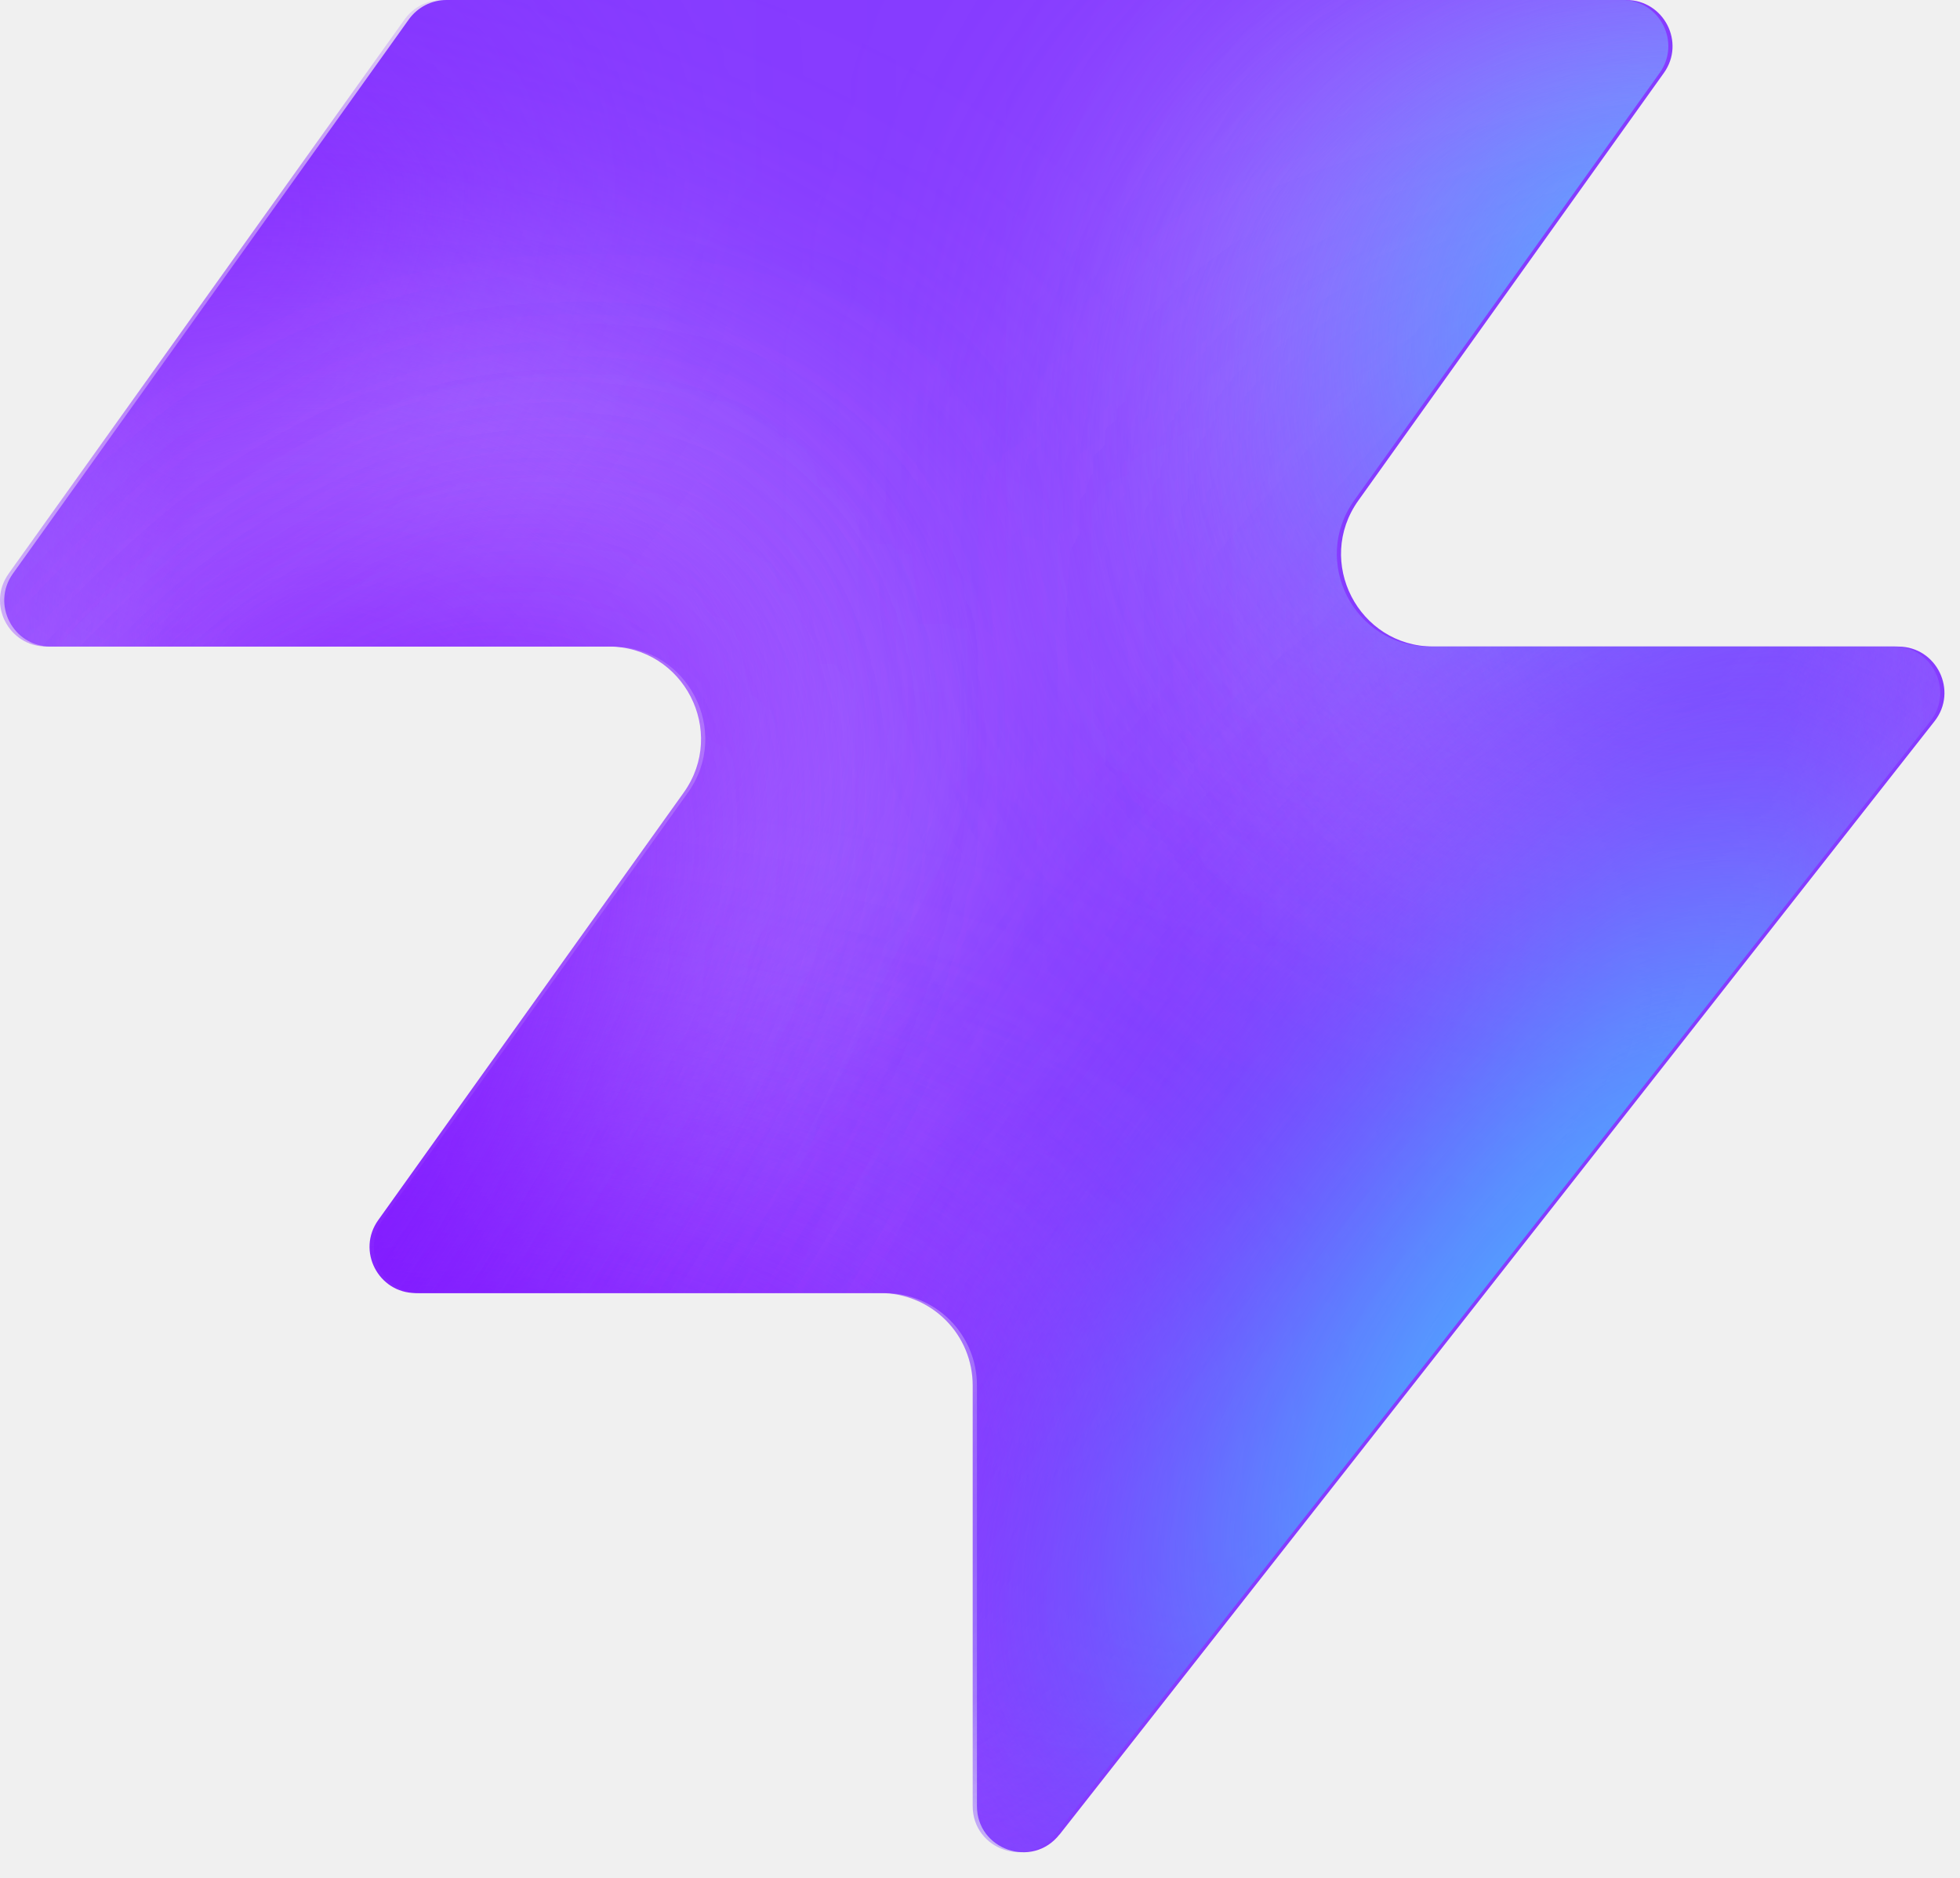
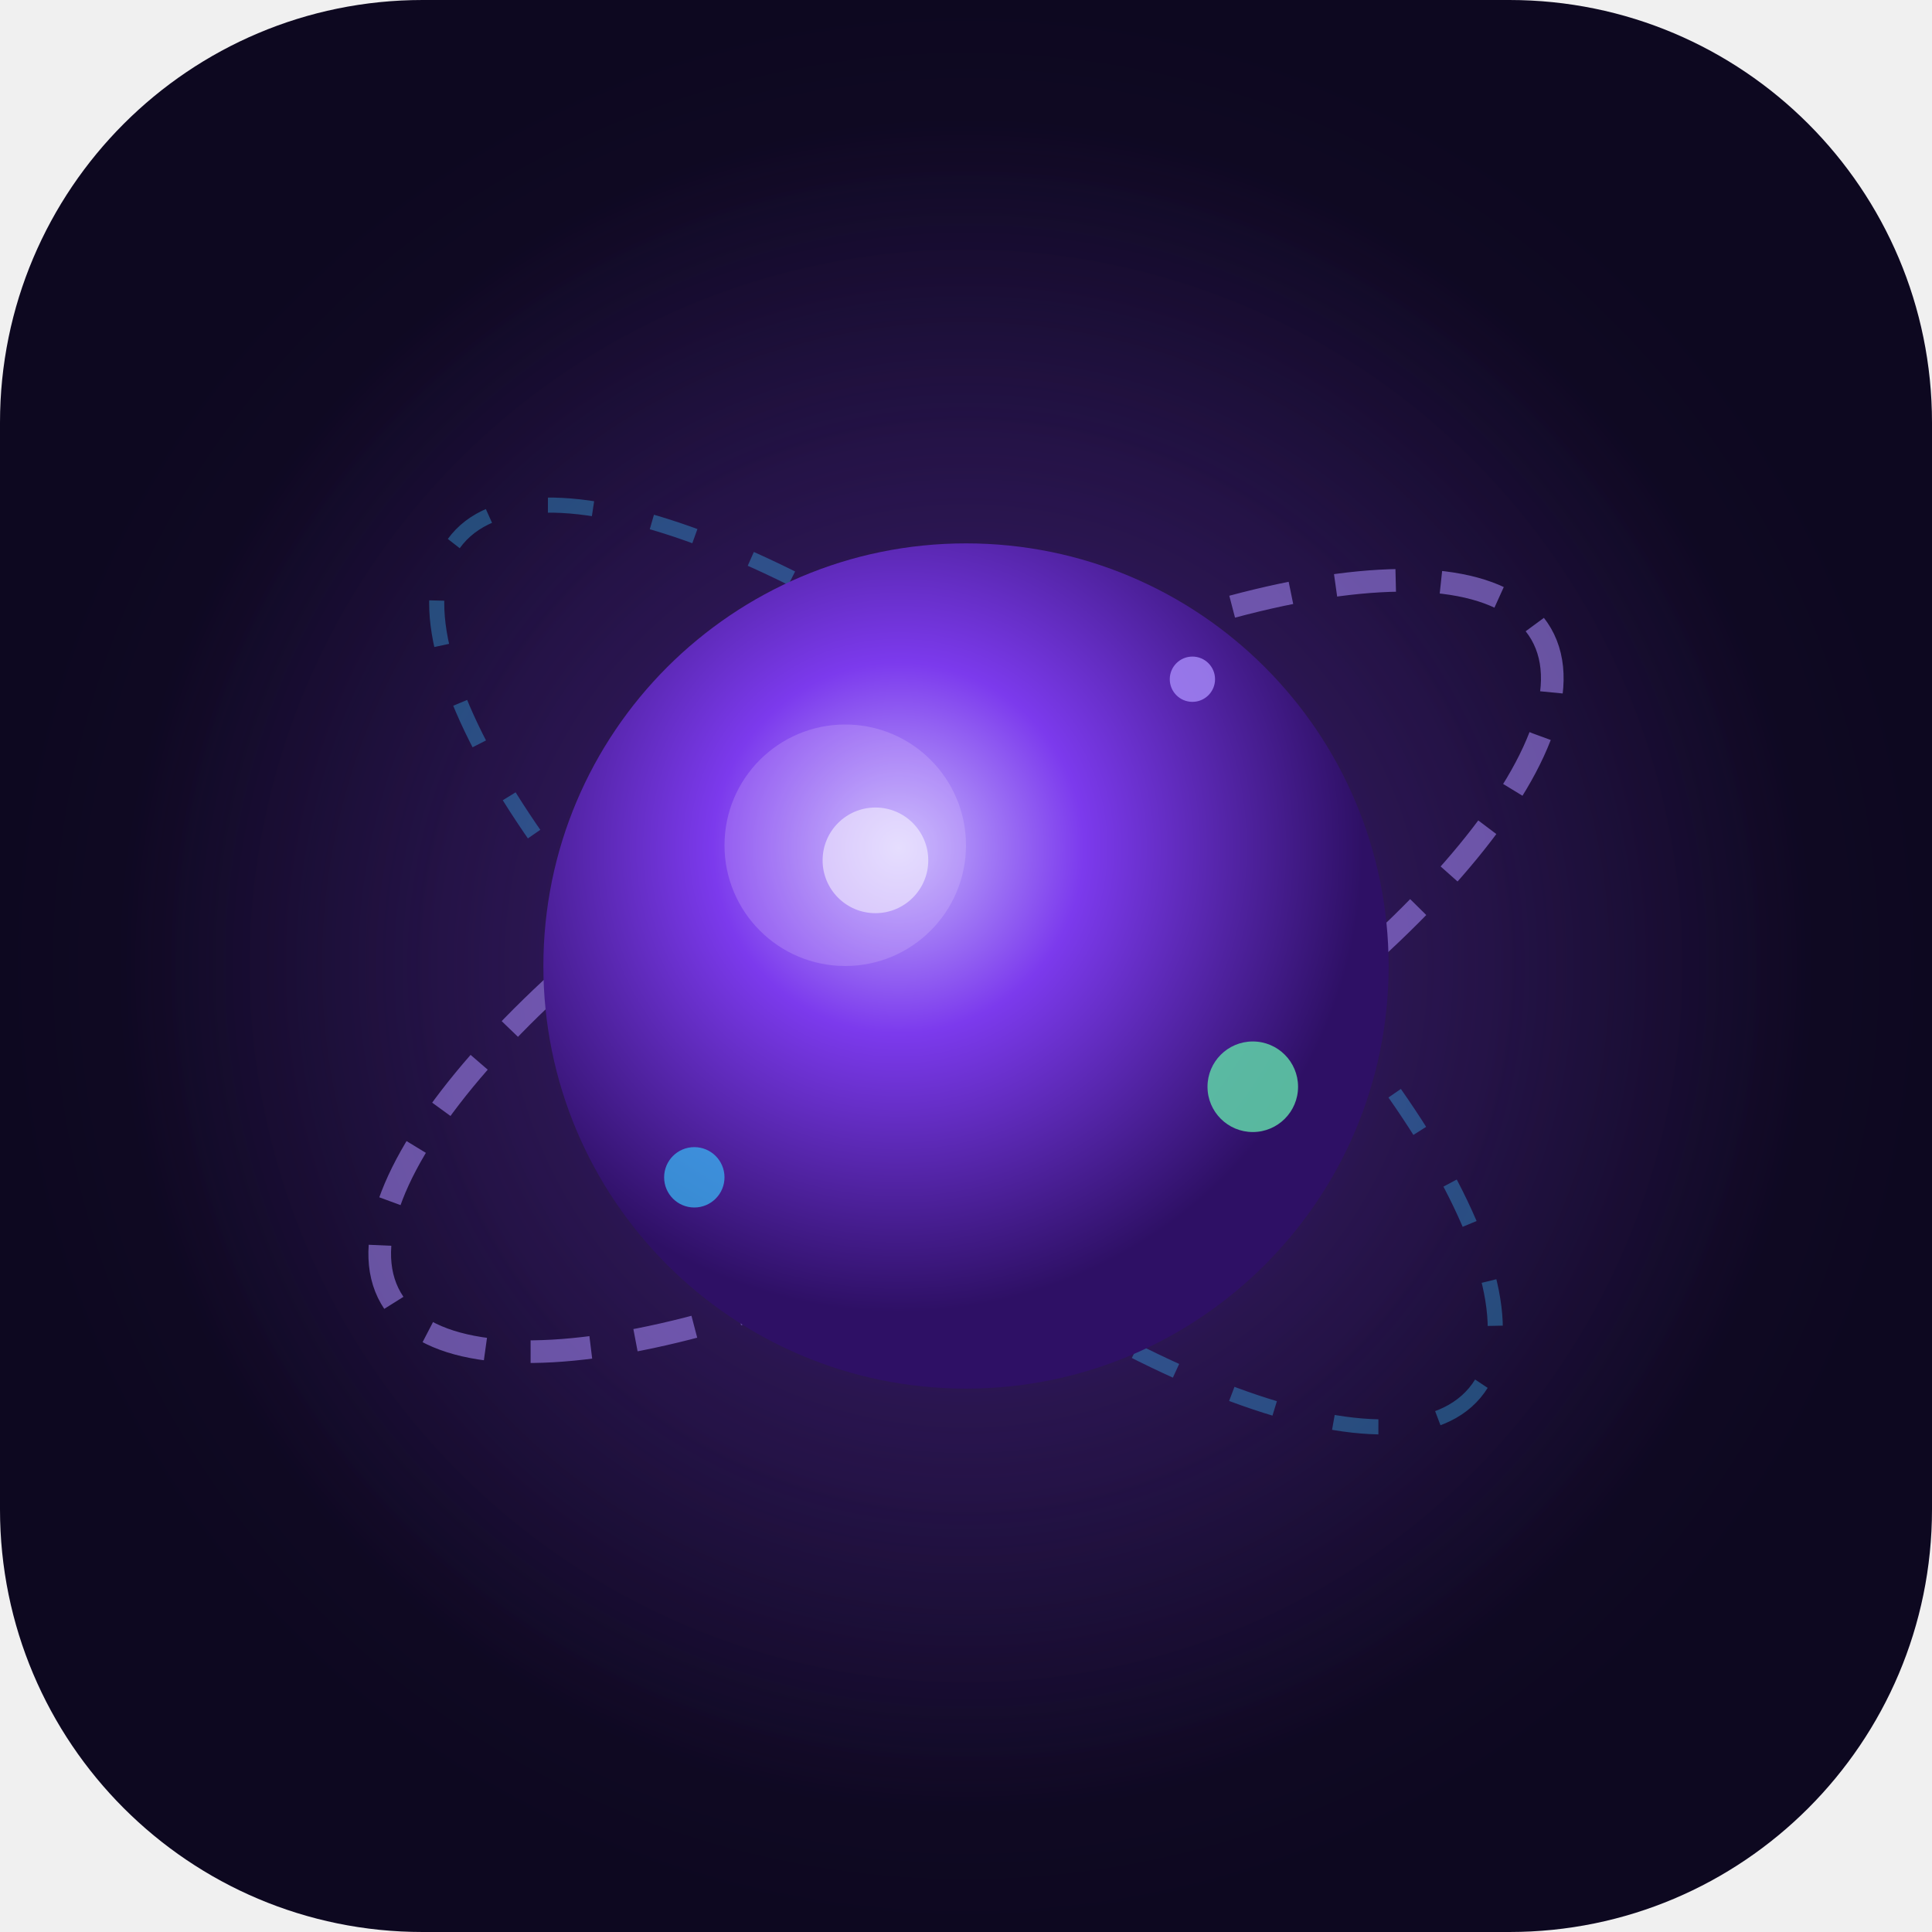
- <svg xmlns="http://www.w3.org/2000/svg" width="48" height="46" fill="none" viewBox="0 0 48 46">
-   <path fill="#863bff" d="M25.946 44.938c-.664.845-2.021.375-2.021-.698V33.937a2.26 2.26 0 0 0-2.262-2.262H10.287c-.92 0-1.456-1.04-.92-1.788l7.48-10.471c1.07-1.497 0-3.578-1.842-3.578H1.237c-.92 0-1.456-1.04-.92-1.788L10.013.474c.214-.297.556-.474.92-.474h28.894c.92 0 1.456 1.04.92 1.788l-7.48 10.471c-1.07 1.498 0 3.579 1.842 3.579h11.377c.943 0 1.473 1.088.89 1.83L25.947 44.94z" style="fill:#863bff;fill:color(display-p3 .525 .23 1);fill-opacity:1" />
-   <mask id="a" width="48" height="46" x="0" y="0" maskUnits="userSpaceOnUse" style="mask-type:alpha">
-     <path fill="#000" d="M25.842 44.938c-.664.844-2.021.375-2.021-.698V33.937a2.26 2.26 0 0 0-2.262-2.262H10.183c-.92 0-1.456-1.04-.92-1.788l7.48-10.471c1.07-1.498 0-3.579-1.842-3.579H1.133c-.92 0-1.456-1.04-.92-1.787L9.91.473c.214-.297.556-.474.92-.474h28.894c.92 0 1.456 1.04.92 1.788l-7.48 10.471c-1.07 1.498 0 3.578 1.842 3.578h11.377c.943 0 1.473 1.088.89 1.832L25.843 44.94z" style="fill:#000;fill-opacity:1" />
-   </mask>
-   <g mask="url(#a)">
-     <g filter="url(#b)">
-       <ellipse cx="5.508" cy="14.704" fill="#ede6ff" rx="5.508" ry="14.704" style="fill:#ede6ff;fill:color(display-p3 .927 .903 1);fill-opacity:1" transform="matrix(.00324 1 1 -.00324 -4.47 31.516)" />
-     </g>
-     <g filter="url(#c)">
-       <ellipse cx="10.399" cy="29.851" fill="#ede6ff" rx="10.399" ry="29.851" style="fill:#ede6ff;fill:color(display-p3 .927 .903 1);fill-opacity:1" transform="matrix(.00324 1 1 -.00324 -39.328 7.883)" />
-     </g>
-     <g filter="url(#d)">
-       <ellipse cx="5.508" cy="30.487" fill="#7e14ff" rx="5.508" ry="30.487" style="fill:#7e14ff;fill:color(display-p3 .492 .077 1);fill-opacity:1" transform="rotate(89.814 -25.913 -14.639)scale(1 -1)" />
-     </g>
-     <g filter="url(#e)">
-       <ellipse cx="5.508" cy="30.599" fill="#7e14ff" rx="5.508" ry="30.599" style="fill:#7e14ff;fill:color(display-p3 .492 .077 1);fill-opacity:1" transform="rotate(89.814 -32.644 -3.334)scale(1 -1)" />
-     </g>
-     <g filter="url(#f)">
-       <ellipse cx="5.508" cy="30.599" fill="#7e14ff" rx="5.508" ry="30.599" style="fill:#7e14ff;fill:color(display-p3 .492 .077 1);fill-opacity:1" transform="matrix(.00324 1 1 -.00324 -34.34 30.47)" />
-     </g>
-     <g filter="url(#g)">
-       <ellipse cx="14.072" cy="22.078" fill="#ede6ff" rx="14.072" ry="22.078" style="fill:#ede6ff;fill:color(display-p3 .927 .903 1);fill-opacity:1" transform="rotate(93.35 24.506 48.493)scale(-1 1)" />
-     </g>
-     <g filter="url(#h)">
-       <ellipse cx="3.47" cy="21.501" fill="#7e14ff" rx="3.47" ry="21.501" style="fill:#7e14ff;fill:color(display-p3 .492 .077 1);fill-opacity:1" transform="rotate(89.009 28.708 47.59)scale(-1 1)" />
-     </g>
-     <g filter="url(#i)">
-       <ellipse cx="3.47" cy="21.501" fill="#7e14ff" rx="3.47" ry="21.501" style="fill:#7e14ff;fill:color(display-p3 .492 .077 1);fill-opacity:1" transform="rotate(89.009 28.708 47.59)scale(-1 1)" />
-     </g>
-     <g filter="url(#j)">
-       <ellipse cx=".387" cy="8.972" fill="#7e14ff" rx="4.407" ry="29.108" style="fill:#7e14ff;fill:color(display-p3 .492 .077 1);fill-opacity:1" transform="rotate(39.51 .387 8.972)" />
-     </g>
-     <g filter="url(#k)">
-       <ellipse cx="47.523" cy="-6.092" fill="#7e14ff" rx="4.407" ry="29.108" style="fill:#7e14ff;fill:color(display-p3 .492 .077 1);fill-opacity:1" transform="rotate(37.892 47.523 -6.092)" />
-     </g>
-     <g filter="url(#l)">
-       <ellipse cx="41.412" cy="6.333" fill="#47bfff" rx="5.971" ry="9.665" style="fill:#47bfff;fill:color(display-p3 .28 .748 1);fill-opacity:1" transform="rotate(37.892 41.412 6.333)" />
-     </g>
-     <g filter="url(#m)">
-       <ellipse cx="-1.879" cy="38.332" fill="#7e14ff" rx="4.407" ry="29.108" style="fill:#7e14ff;fill:color(display-p3 .492 .077 1);fill-opacity:1" transform="rotate(37.892 -1.88 38.332)" />
-     </g>
-     <g filter="url(#n)">
-       <ellipse cx="-1.879" cy="38.332" fill="#7e14ff" rx="4.407" ry="29.108" style="fill:#7e14ff;fill:color(display-p3 .492 .077 1);fill-opacity:1" transform="rotate(37.892 -1.88 38.332)" />
-     </g>
-     <g filter="url(#o)">
-       <ellipse cx="35.651" cy="29.907" fill="#7e14ff" rx="4.407" ry="29.108" style="fill:#7e14ff;fill:color(display-p3 .492 .077 1);fill-opacity:1" transform="rotate(37.892 35.651 29.907)" />
-     </g>
-     <g filter="url(#p)">
-       <ellipse cx="38.418" cy="32.4" fill="#47bfff" rx="5.971" ry="15.297" style="fill:#47bfff;fill:color(display-p3 .28 .748 1);fill-opacity:1" transform="rotate(37.892 38.418 32.4)" />
-     </g>
-   </g>
+ <svg xmlns="http://www.w3.org/2000/svg" viewBox="0 0 128 128">
  <defs>
-     <filter id="b" width="60.045" height="41.654" x="-19.77" y="16.149" color-interpolation-filters="sRGB" filterUnits="userSpaceOnUse">
-       <feFlood flood-opacity="0" result="BackgroundImageFix" />
-       <feBlend in="SourceGraphic" in2="BackgroundImageFix" result="shape" />
-       <feGaussianBlur result="effect1_foregroundBlur_2002_17158" stdDeviation="7.659" />
-     </filter>
-     <filter id="c" width="90.34" height="51.437" x="-54.613" y="-7.533" color-interpolation-filters="sRGB" filterUnits="userSpaceOnUse">
-       <feFlood flood-opacity="0" result="BackgroundImageFix" />
-       <feBlend in="SourceGraphic" in2="BackgroundImageFix" result="shape" />
-       <feGaussianBlur result="effect1_foregroundBlur_2002_17158" stdDeviation="7.659" />
-     </filter>
-     <filter id="d" width="79.355" height="29.4" x="-49.64" y="2.03" color-interpolation-filters="sRGB" filterUnits="userSpaceOnUse">
-       <feFlood flood-opacity="0" result="BackgroundImageFix" />
-       <feBlend in="SourceGraphic" in2="BackgroundImageFix" result="shape" />
-       <feGaussianBlur result="effect1_foregroundBlur_2002_17158" stdDeviation="4.596" />
-     </filter>
-     <filter id="e" width="79.579" height="29.4" x="-45.045" y="20.029" color-interpolation-filters="sRGB" filterUnits="userSpaceOnUse">
-       <feFlood flood-opacity="0" result="BackgroundImageFix" />
-       <feBlend in="SourceGraphic" in2="BackgroundImageFix" result="shape" />
-       <feGaussianBlur result="effect1_foregroundBlur_2002_17158" stdDeviation="4.596" />
-     </filter>
-     <filter id="f" width="79.579" height="29.4" x="-43.513" y="21.178" color-interpolation-filters="sRGB" filterUnits="userSpaceOnUse">
-       <feFlood flood-opacity="0" result="BackgroundImageFix" />
-       <feBlend in="SourceGraphic" in2="BackgroundImageFix" result="shape" />
-       <feGaussianBlur result="effect1_foregroundBlur_2002_17158" stdDeviation="4.596" />
-     </filter>
-     <filter id="g" width="74.749" height="58.852" x="15.756" y="-17.901" color-interpolation-filters="sRGB" filterUnits="userSpaceOnUse">
-       <feFlood flood-opacity="0" result="BackgroundImageFix" />
-       <feBlend in="SourceGraphic" in2="BackgroundImageFix" result="shape" />
-       <feGaussianBlur result="effect1_foregroundBlur_2002_17158" stdDeviation="7.659" />
-     </filter>
-     <filter id="h" width="61.377" height="25.362" x="23.548" y="2.284" color-interpolation-filters="sRGB" filterUnits="userSpaceOnUse">
-       <feFlood flood-opacity="0" result="BackgroundImageFix" />
-       <feBlend in="SourceGraphic" in2="BackgroundImageFix" result="shape" />
-       <feGaussianBlur result="effect1_foregroundBlur_2002_17158" stdDeviation="4.596" />
-     </filter>
-     <filter id="i" width="61.377" height="25.362" x="23.548" y="2.284" color-interpolation-filters="sRGB" filterUnits="userSpaceOnUse">
-       <feFlood flood-opacity="0" result="BackgroundImageFix" />
-       <feBlend in="SourceGraphic" in2="BackgroundImageFix" result="shape" />
-       <feGaussianBlur result="effect1_foregroundBlur_2002_17158" stdDeviation="4.596" />
-     </filter>
-     <filter id="j" width="56.045" height="63.649" x="-27.636" y="-22.853" color-interpolation-filters="sRGB" filterUnits="userSpaceOnUse">
-       <feFlood flood-opacity="0" result="BackgroundImageFix" />
-       <feBlend in="SourceGraphic" in2="BackgroundImageFix" result="shape" />
-       <feGaussianBlur result="effect1_foregroundBlur_2002_17158" stdDeviation="4.596" />
-     </filter>
-     <filter id="k" width="54.814" height="64.646" x="20.116" y="-38.415" color-interpolation-filters="sRGB" filterUnits="userSpaceOnUse">
-       <feFlood flood-opacity="0" result="BackgroundImageFix" />
-       <feBlend in="SourceGraphic" in2="BackgroundImageFix" result="shape" />
-       <feGaussianBlur result="effect1_foregroundBlur_2002_17158" stdDeviation="4.596" />
-     </filter>
-     <filter id="l" width="33.541" height="35.313" x="24.641" y="-11.323" color-interpolation-filters="sRGB" filterUnits="userSpaceOnUse">
-       <feFlood flood-opacity="0" result="BackgroundImageFix" />
-       <feBlend in="SourceGraphic" in2="BackgroundImageFix" result="shape" />
-       <feGaussianBlur result="effect1_foregroundBlur_2002_17158" stdDeviation="4.596" />
-     </filter>
-     <filter id="m" width="54.814" height="64.646" x="-29.286" y="6.009" color-interpolation-filters="sRGB" filterUnits="userSpaceOnUse">
-       <feFlood flood-opacity="0" result="BackgroundImageFix" />
-       <feBlend in="SourceGraphic" in2="BackgroundImageFix" result="shape" />
-       <feGaussianBlur result="effect1_foregroundBlur_2002_17158" stdDeviation="4.596" />
-     </filter>
-     <filter id="n" width="54.814" height="64.646" x="-29.286" y="6.009" color-interpolation-filters="sRGB" filterUnits="userSpaceOnUse">
-       <feFlood flood-opacity="0" result="BackgroundImageFix" />
-       <feBlend in="SourceGraphic" in2="BackgroundImageFix" result="shape" />
-       <feGaussianBlur result="effect1_foregroundBlur_2002_17158" stdDeviation="4.596" />
-     </filter>
-     <filter id="o" width="54.814" height="64.646" x="8.244" y="-2.416" color-interpolation-filters="sRGB" filterUnits="userSpaceOnUse">
-       <feFlood flood-opacity="0" result="BackgroundImageFix" />
-       <feBlend in="SourceGraphic" in2="BackgroundImageFix" result="shape" />
-       <feGaussianBlur result="effect1_foregroundBlur_2002_17158" stdDeviation="4.596" />
-     </filter>
-     <filter id="p" width="39.409" height="43.623" x="18.713" y="10.588" color-interpolation-filters="sRGB" filterUnits="userSpaceOnUse">
-       <feFlood flood-opacity="0" result="BackgroundImageFix" />
-       <feBlend in="SourceGraphic" in2="BackgroundImageFix" result="shape" />
-       <feGaussianBlur result="effect1_foregroundBlur_2002_17158" stdDeviation="4.596" />
-     </filter>
+     <radialGradient id="bg" cx="50%" cy="50%" r="50%">
+       <stop offset="0%" stop-color="#1e1033" />
+       <stop offset="100%" stop-color="#0d0820" />
+     </radialGradient>
+     <radialGradient id="orb" cx="42%" cy="36%" r="55%">
+       <stop offset="0%" stop-color="#c4b5fd" />
+       <stop offset="40%" stop-color="#7c3aed" />
+       <stop offset="100%" stop-color="#2e1065" />
+     </radialGradient>
+     <radialGradient id="glow" cx="50%" cy="50%" r="50%">
+       <stop offset="0%" stop-color="#7c3aed" stop-opacity="0.4" />
+       <stop offset="100%" stop-color="#7c3aed" stop-opacity="0" />
+     </radialGradient>
  </defs>
+   <rect width="128" height="128" rx="28" fill="url(#bg)" />
+   <circle cx="64" cy="64" r="56" fill="url(#glow)" />
+   <ellipse cx="64" cy="64" rx="44" ry="15" fill="none" stroke="#a78bfa" stroke-width="1.5" stroke-dasharray="4 3" opacity="0.55" transform="rotate(-30 64 64)" />
+   <ellipse cx="64" cy="64" rx="44" ry="15" fill="none" stroke="#38bdf8" stroke-width="1" stroke-dasharray="3 4" opacity="0.35" transform="rotate(40 64 64)" />
+   <circle cx="64" cy="64" r="28" fill="url(#orb)" />
+   <circle cx="56" cy="56" r="8" fill="#e9d5ff" opacity="0.2" />
+   <circle cx="58" cy="57" r="3.5" fill="white" opacity="0.5" />
+   <circle cx="83" cy="72" r="3" fill="#5dcaa5" opacity="0.9" />
+   <circle cx="46" cy="78" r="2" fill="#38bdf8" opacity="0.7" />
+   <circle cx="79" cy="45" r="1.5" fill="#a78bfa" opacity="0.8" />
</svg>
